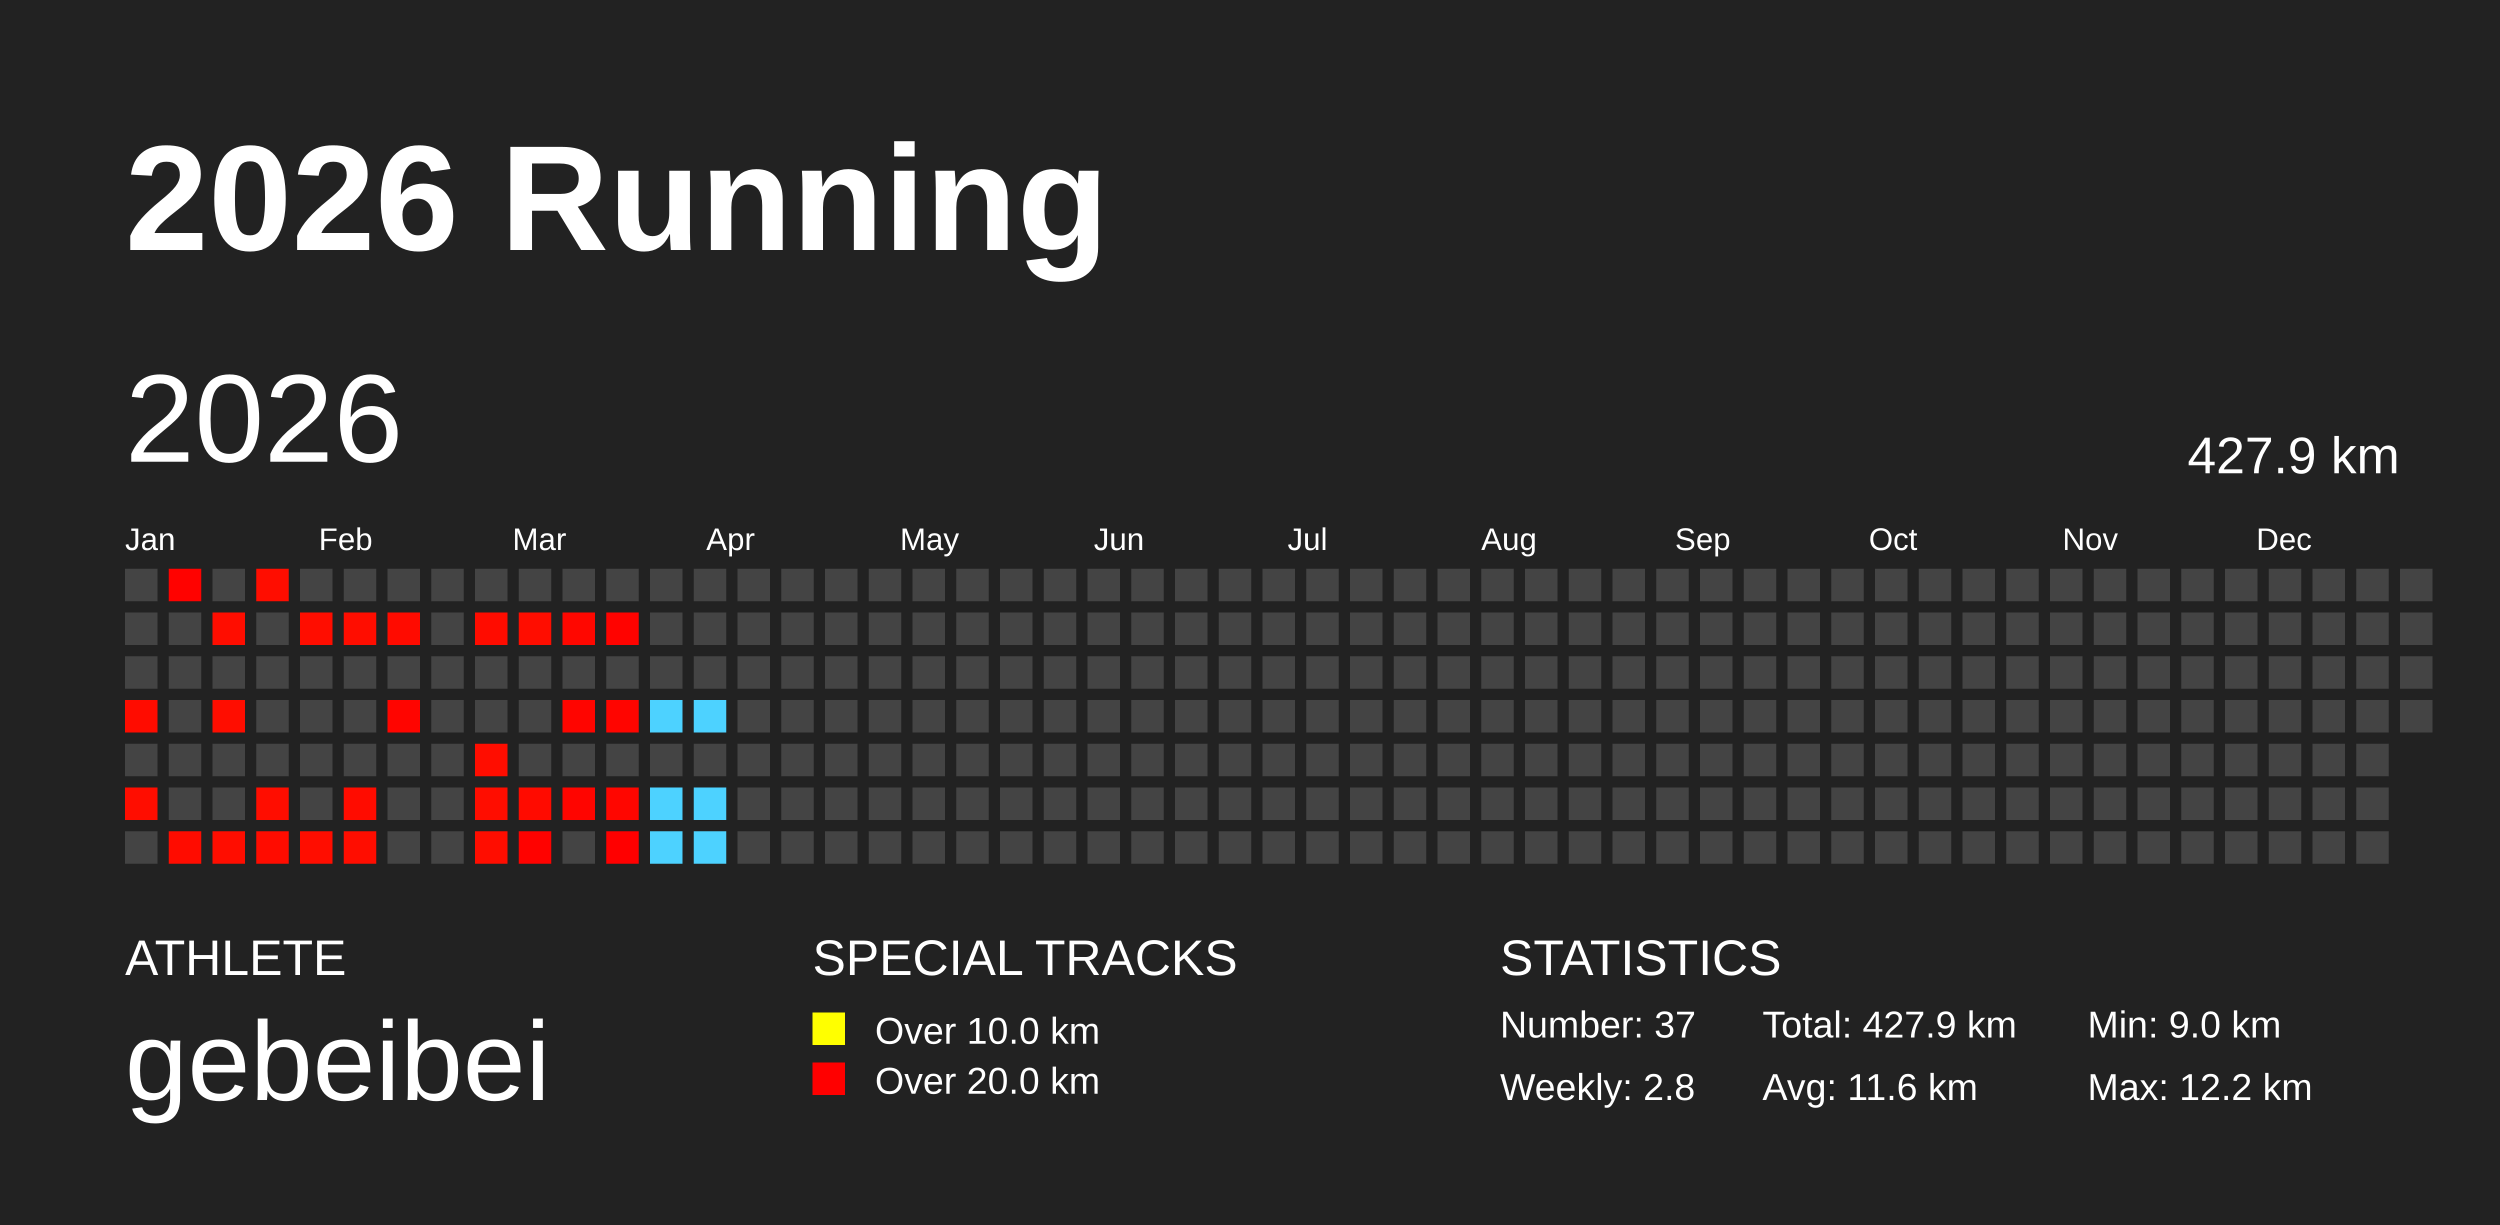
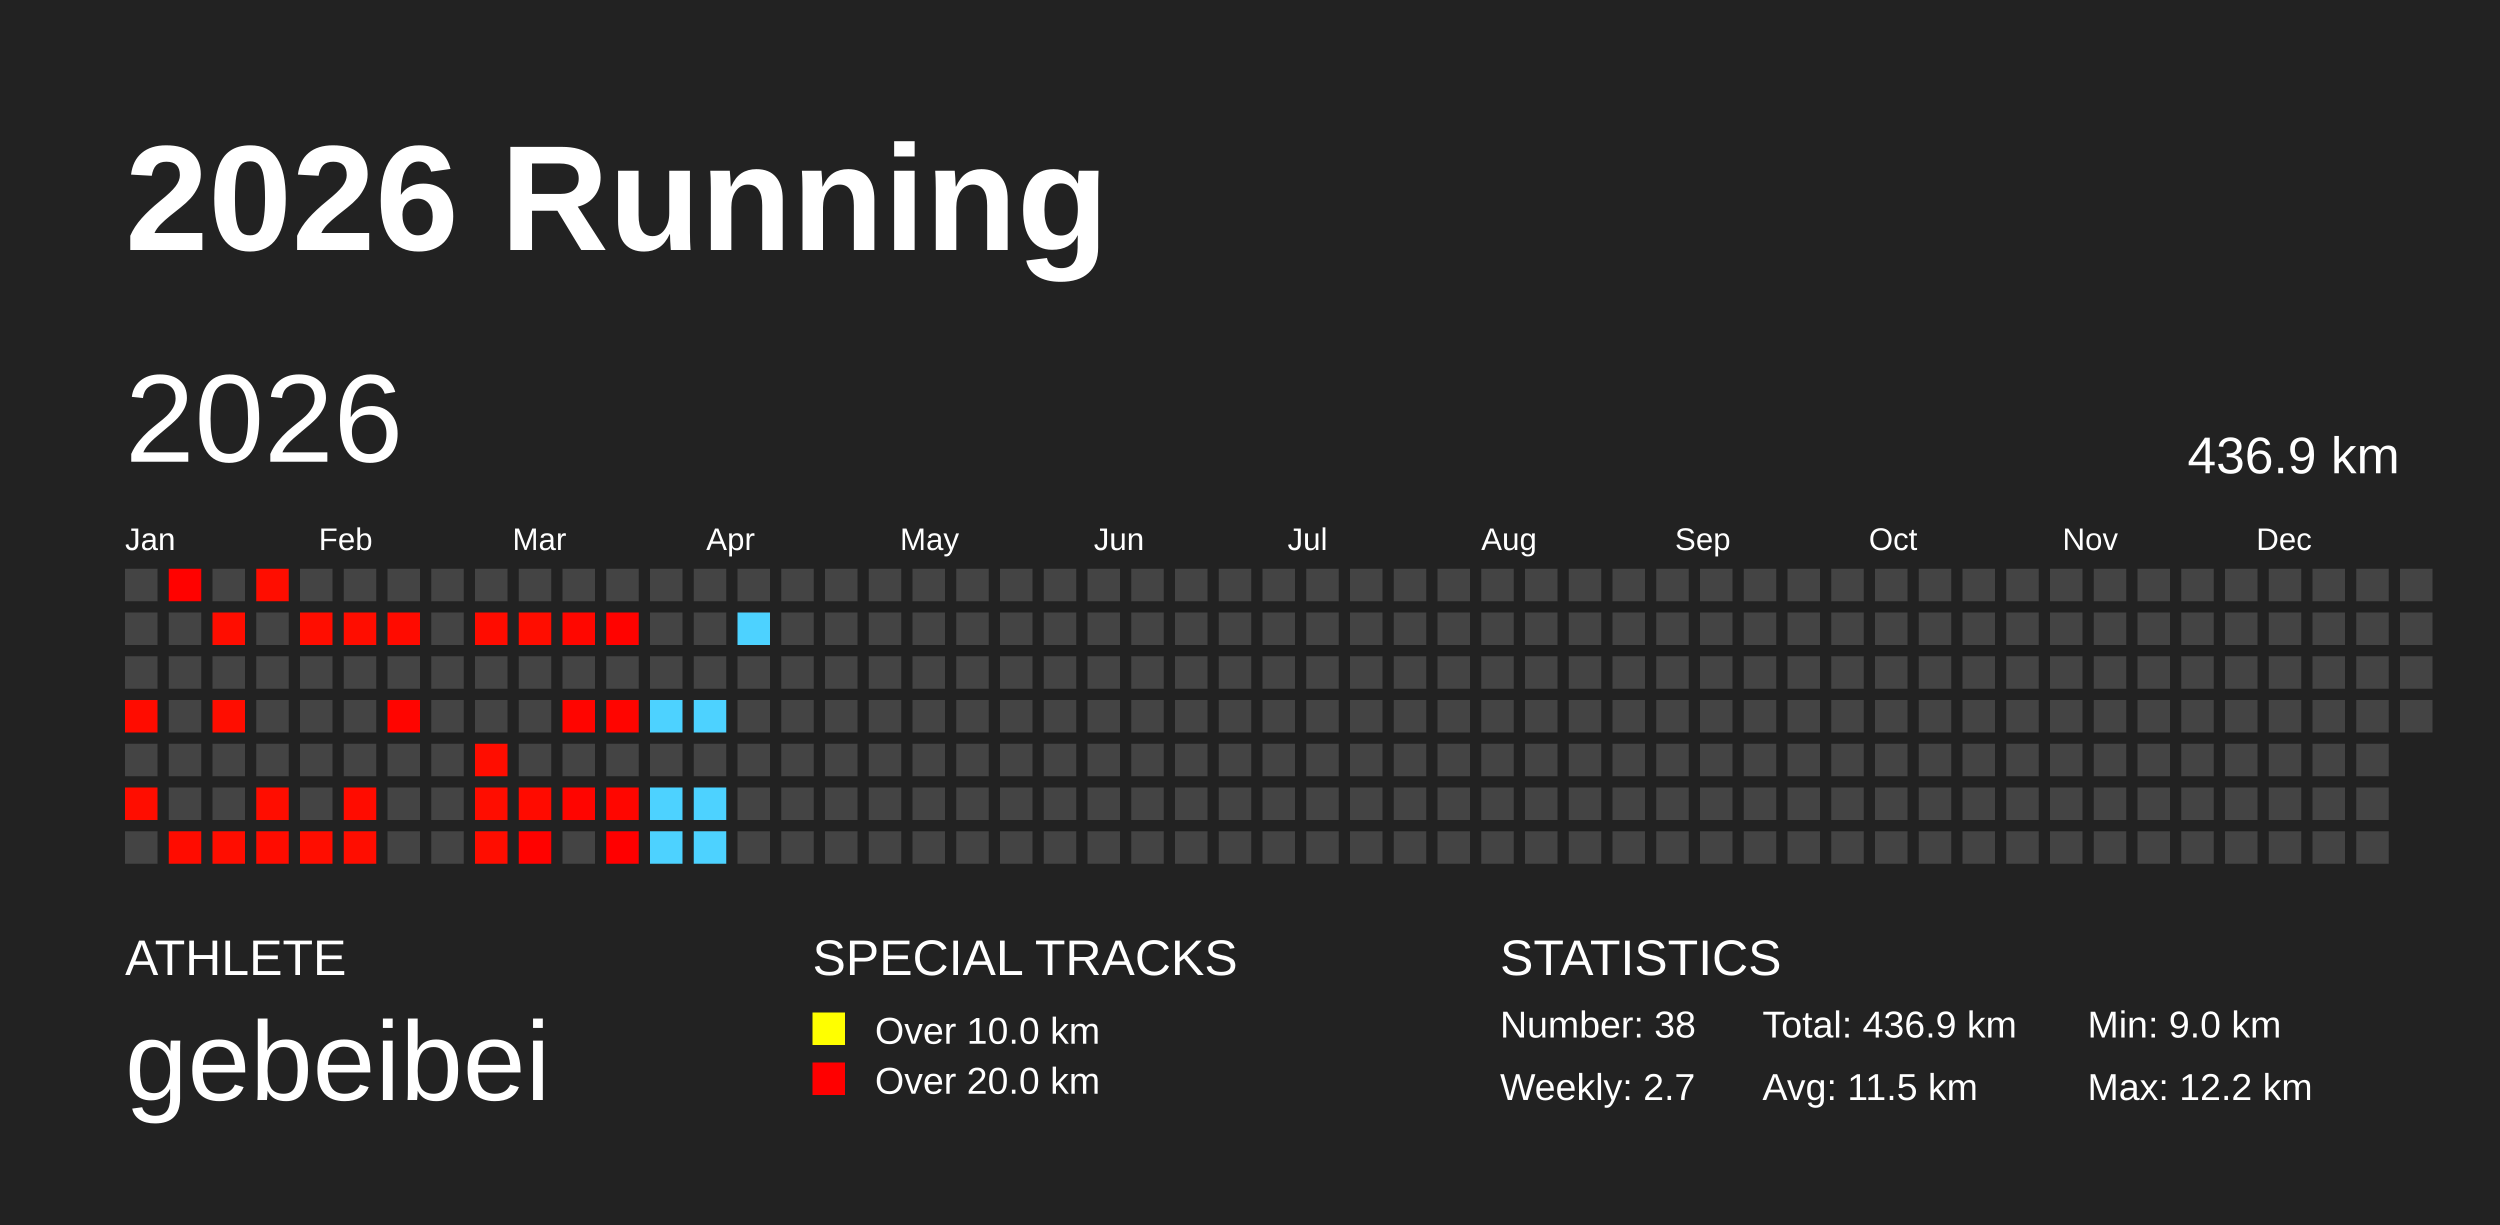
<svg xmlns="http://www.w3.org/2000/svg" baseProfile="full" height="98mm" version="1.1" viewBox="0,0,200,98" width="200mm">
  <defs />
  <rect fill="#222222" height="98" width="200" x="0" y="0" />
  <text fill="#FFFFFF" style="font-size:12px; font-family:Arial; font-weight:bold;" x="10" y="20">2026 Running</text>
  <text fill="#FFFFFF" style="font-size:4px; font-family:Arial" x="10" y="78">ATHLETE</text>
  <text fill="#FFFFFF" style="font-size:9px; font-family:Arial" x="10" y="88">gebeibei</text>
  <text fill="#FFFFFF" style="font-size:4px; font-family:Arial" x="65" y="78">SPECIAL TRACKS</text>
  <rect fill="yellow" height="2.6" width="2.6" x="65" y="81" />
  <text fill="#FFFFFF" style="font-size:3px; font-family:Arial" x="70" y="83.5">Over 10.0 km</text>
  <rect fill="red" height="2.6" width="2.6" x="65" y="85" />
  <text fill="#FFFFFF" style="font-size:3px; font-family:Arial" x="70" y="87.5">Over 20.0 km</text>
  <text fill="#FFFFFF" style="font-size:4px; font-family:Arial" x="120" y="78">STATISTICS</text>
-   <text fill="#FFFFFF" style="font-size:3px; font-family:Arial" x="120" y="83">Number: 37</text>
-   <text fill="#FFFFFF" style="font-size:3px; font-family:Arial" x="120" y="88">Weekly: 2.8</text>
-   <text fill="#FFFFFF" style="font-size:3px; font-family:Arial" x="141" y="83">Total: 427.9 km</text>
-   <text fill="#FFFFFF" style="font-size:3px; font-family:Arial" x="141" y="88">Avg: 11.6 km</text>
+   <text fill="#FFFFFF" style="font-size:3px; font-family:Arial" x="120" y="83">Number: 38</text>
+   <text fill="#FFFFFF" style="font-size:3px; font-family:Arial" x="120" y="88">Weekly: 2.7</text>
+   <text fill="#FFFFFF" style="font-size:3px; font-family:Arial" x="141" y="83">Total: 436.9 km</text>
+   <text fill="#FFFFFF" style="font-size:3px; font-family:Arial" x="141" y="88">Avg: 11.5 km</text>
  <text fill="#FFFFFF" style="font-size:3px; font-family:Arial" x="167" y="83">Min: 9.0 km</text>
  <text fill="#FFFFFF" style="font-size:3px; font-family:Arial" x="167" y="88">Max: 12.2 km</text>
  <text dominant-baseline="hanging" fill="#FFFFFF" style="font-size:10.0px; font-family:Arial;" x="10" y="30">2026</text>
-   <text dominant-baseline="hanging" fill="#FFFFFF" style="font-size:4.125px; font-family:Arial;" x="175" y="35">427.9 km</text>
+   <text dominant-baseline="hanging" fill="#FFFFFF" style="font-size:4.125px; font-family:Arial;" x="175" y="35">436.9 km</text>
  <text fill="#FFFFFF" style="font-size:2.5px; font-family:Arial" x="10.0" y="44">Jan</text>
  <text fill="#FFFFFF" style="font-size:2.5px; font-family:Arial" x="25.5" y="44">Feb</text>
  <text fill="#FFFFFF" style="font-size:2.5px; font-family:Arial" x="41.0" y="44">Mar</text>
  <text fill="#FFFFFF" style="font-size:2.5px; font-family:Arial" x="56.5" y="44">Apr</text>
  <text fill="#FFFFFF" style="font-size:2.5px; font-family:Arial" x="72.0" y="44">May</text>
  <text fill="#FFFFFF" style="font-size:2.5px; font-family:Arial" x="87.5" y="44">Jun</text>
  <text fill="#FFFFFF" style="font-size:2.5px; font-family:Arial" x="103.0" y="44">Jul</text>
  <text fill="#FFFFFF" style="font-size:2.5px; font-family:Arial" x="118.5" y="44">Aug</text>
  <text fill="#FFFFFF" style="font-size:2.5px; font-family:Arial" x="134.0" y="44">Sep</text>
  <text fill="#FFFFFF" style="font-size:2.5px; font-family:Arial" x="149.5" y="44">Oct</text>
  <text fill="#FFFFFF" style="font-size:2.5px; font-family:Arial" x="165.0" y="44">Nov</text>
  <text fill="#FFFFFF" style="font-size:2.5px; font-family:Arial" x="180.5" y="44">Dec</text>
  <rect fill="#444444" height="2.6" width="2.6" x="10.0" y="45.5" />
  <rect fill="#444444" height="2.6" width="2.6" x="10.0" y="49.0" />
  <rect fill="#444444" height="2.6" width="2.6" x="10.0" y="52.5" />
  <rect fill="#ff0c00" height="2.6" width="2.6" x="10.0" y="56.0" />
  <rect fill="#444444" height="2.6" width="2.6" x="10.0" y="59.5" />
  <rect fill="#ff0d00" height="2.6" width="2.6" x="10.0" y="63.0" />
  <rect fill="#444444" height="2.6" width="2.6" x="10.0" y="66.5" />
  <rect fill="#ff0200" height="2.6" width="2.6" x="13.5" y="45.5" />
  <rect fill="#444444" height="2.6" width="2.6" x="13.5" y="49.0" />
  <rect fill="#444444" height="2.6" width="2.6" x="13.5" y="52.5" />
  <rect fill="#444444" height="2.6" width="2.6" x="13.5" y="56.0" />
  <rect fill="#444444" height="2.6" width="2.6" x="13.5" y="59.5" />
  <rect fill="#444444" height="2.6" width="2.6" x="13.5" y="63.0" />
  <rect fill="#ff0c00" height="2.6" width="2.6" x="13.5" y="66.5" />
  <rect fill="#444444" height="2.6" width="2.6" x="17.0" y="45.5" />
  <rect fill="#ff0d00" height="2.6" width="2.6" x="17.0" y="49.0" />
  <rect fill="#444444" height="2.6" width="2.6" x="17.0" y="52.5" />
  <rect fill="#ff0d00" height="2.6" width="2.6" x="17.0" y="56.0" />
  <rect fill="#444444" height="2.6" width="2.6" x="17.0" y="59.5" />
  <rect fill="#444444" height="2.6" width="2.6" x="17.0" y="63.0" />
  <rect fill="#ff0d00" height="2.6" width="2.6" x="17.0" y="66.5" />
  <rect fill="#ff0d00" height="2.6" width="2.6" x="20.5" y="45.5" />
  <rect fill="#444444" height="2.6" width="2.6" x="20.5" y="49.0" />
  <rect fill="#444444" height="2.6" width="2.6" x="20.5" y="52.5" />
  <rect fill="#444444" height="2.6" width="2.6" x="20.5" y="56.0" />
  <rect fill="#444444" height="2.6" width="2.6" x="20.5" y="59.5" />
  <rect fill="#ff0d00" height="2.6" width="2.6" x="20.5" y="63.0" />
  <rect fill="#ff0c00" height="2.6" width="2.6" x="20.5" y="66.5" />
  <rect fill="#444444" height="2.6" width="2.6" x="24.0" y="45.5" />
  <rect fill="#ff0d00" height="2.6" width="2.6" x="24.0" y="49.0" />
  <rect fill="#444444" height="2.6" width="2.6" x="24.0" y="52.5" />
  <rect fill="#444444" height="2.6" width="2.6" x="24.0" y="56.0" />
  <rect fill="#444444" height="2.6" width="2.6" x="24.0" y="59.5" />
  <rect fill="#444444" height="2.6" width="2.6" x="24.0" y="63.0" />
  <rect fill="#ff0d00" height="2.6" width="2.6" x="24.0" y="66.5" />
  <rect fill="#444444" height="2.6" width="2.6" x="27.5" y="45.5" />
  <rect fill="#ff0d00" height="2.6" width="2.6" x="27.5" y="49.0" />
  <rect fill="#444444" height="2.6" width="2.6" x="27.5" y="52.5" />
  <rect fill="#444444" height="2.6" width="2.6" x="27.5" y="56.0" />
  <rect fill="#444444" height="2.6" width="2.6" x="27.5" y="59.5" />
  <rect fill="#ff0c00" height="2.6" width="2.6" x="27.5" y="63.0" />
  <rect fill="#ff0d00" height="2.6" width="2.6" x="27.5" y="66.5" />
  <rect fill="#444444" height="2.6" width="2.6" x="31.0" y="45.5" />
  <rect fill="#ff0b00" height="2.6" width="2.6" x="31.0" y="49.0" />
  <rect fill="#444444" height="2.6" width="2.6" x="31.0" y="52.5" />
  <rect fill="#ff0500" height="2.6" width="2.6" x="31.0" y="56.0" />
  <rect fill="#444444" height="2.6" width="2.6" x="31.0" y="59.5" />
  <rect fill="#444444" height="2.6" width="2.6" x="31.0" y="63.0" />
  <rect fill="#444444" height="2.6" width="2.6" x="31.0" y="66.5" />
  <rect fill="#444444" height="2.6" width="2.6" x="34.5" y="45.5" />
  <rect fill="#444444" height="2.6" width="2.6" x="34.5" y="49.0" />
  <rect fill="#444444" height="2.6" width="2.6" x="34.5" y="52.5" />
  <rect fill="#444444" height="2.6" width="2.6" x="34.5" y="56.0" />
  <rect fill="#444444" height="2.6" width="2.6" x="34.5" y="59.5" />
  <rect fill="#444444" height="2.6" width="2.6" x="34.5" y="63.0" />
  <rect fill="#444444" height="2.6" width="2.6" x="34.5" y="66.5" />
  <rect fill="#444444" height="2.6" width="2.6" x="38.0" y="45.5" />
  <rect fill="#ff0c00" height="2.6" width="2.6" x="38.0" y="49.0" />
  <rect fill="#444444" height="2.6" width="2.6" x="38.0" y="52.5" />
  <rect fill="#444444" height="2.6" width="2.6" x="38.0" y="56.0" />
  <rect fill="#ff0d00" height="2.6" width="2.6" x="38.0" y="59.5" />
  <rect fill="#ff0d00" height="2.6" width="2.6" x="38.0" y="63.0" />
  <rect fill="#ff0d00" height="2.6" width="2.6" x="38.0" y="66.5" />
  <rect fill="#444444" height="2.6" width="2.6" x="41.5" y="45.5" />
  <rect fill="#ff0d00" height="2.6" width="2.6" x="41.5" y="49.0" />
  <rect fill="#444444" height="2.6" width="2.6" x="41.5" y="52.5" />
  <rect fill="#444444" height="2.6" width="2.6" x="41.5" y="56.0" />
  <rect fill="#444444" height="2.6" width="2.6" x="41.5" y="59.5" />
  <rect fill="#ff0b00" height="2.6" width="2.6" x="41.5" y="63.0" />
  <rect fill="#ff0200" height="2.6" width="2.6" x="41.5" y="66.5" />
  <rect fill="#444444" height="2.6" width="2.6" x="45.0" y="45.5" />
  <rect fill="#ff0700" height="2.6" width="2.6" x="45.0" y="49.0" />
  <rect fill="#444444" height="2.6" width="2.6" x="45.0" y="52.5" />
  <rect fill="#ff0500" height="2.6" width="2.6" x="45.0" y="56.0" />
  <rect fill="#444444" height="2.6" width="2.6" x="45.0" y="59.5" />
  <rect fill="#ff0500" height="2.6" width="2.6" x="45.0" y="63.0" />
  <rect fill="#444444" height="2.6" width="2.6" x="45.0" y="66.5" />
  <rect fill="#444444" height="2.6" width="2.6" x="48.5" y="45.5" />
  <rect fill="#ff0300" height="2.6" width="2.6" x="48.5" y="49.0" />
  <rect fill="#444444" height="2.6" width="2.6" x="48.5" y="52.5" />
  <rect fill="#ff0500" height="2.6" width="2.6" x="48.5" y="56.0" />
  <rect fill="#444444" height="2.6" width="2.6" x="48.5" y="59.5" />
  <rect fill="#ff0600" height="2.6" width="2.6" x="48.5" y="63.0" />
  <rect fill="#ff0000" height="2.6" width="2.6" x="48.5" y="66.5" />
  <rect fill="#444444" height="2.6" width="2.6" x="52.0" y="45.5" />
  <rect fill="#444444" height="2.6" width="2.6" x="52.0" y="49.0" />
  <rect fill="#444444" height="2.6" width="2.6" x="52.0" y="52.5" />
  <rect fill="#4dd2ff" height="2.6" width="2.6" x="52.0" y="56.0" />
  <rect fill="#444444" height="2.6" width="2.6" x="52.0" y="59.5" />
  <rect fill="#4dd2ff" height="2.6" width="2.6" x="52.0" y="63.0" />
  <rect fill="#4dd2ff" height="2.6" width="2.6" x="52.0" y="66.5" />
  <rect fill="#444444" height="2.6" width="2.6" x="55.5" y="45.5" />
  <rect fill="#444444" height="2.6" width="2.6" x="55.5" y="49.0" />
  <rect fill="#444444" height="2.6" width="2.6" x="55.5" y="52.5" />
  <rect fill="#4dd2ff" height="2.6" width="2.6" x="55.5" y="56.0" />
  <rect fill="#444444" height="2.6" width="2.6" x="55.5" y="59.5" />
  <rect fill="#4dd2ff" height="2.6" width="2.6" x="55.5" y="63.0" />
  <rect fill="#4dd2ff" height="2.6" width="2.6" x="55.5" y="66.5" />
  <rect fill="#444444" height="2.6" width="2.6" x="59.0" y="45.5" />
-   <rect fill="#444444" height="2.6" width="2.6" x="59.0" y="49.0" />
+   <rect fill="#4dd2ff" height="2.6" width="2.6" x="59.0" y="49.0" />
  <rect fill="#444444" height="2.6" width="2.6" x="59.0" y="52.5" />
  <rect fill="#444444" height="2.6" width="2.6" x="59.0" y="56.0" />
  <rect fill="#444444" height="2.6" width="2.6" x="59.0" y="59.5" />
  <rect fill="#444444" height="2.6" width="2.6" x="59.0" y="63.0" />
  <rect fill="#444444" height="2.6" width="2.6" x="59.0" y="66.5" />
  <rect fill="#444444" height="2.6" width="2.6" x="62.5" y="45.5" />
  <rect fill="#444444" height="2.6" width="2.6" x="62.5" y="49.0" />
  <rect fill="#444444" height="2.6" width="2.6" x="62.5" y="52.5" />
  <rect fill="#444444" height="2.6" width="2.6" x="62.5" y="56.0" />
  <rect fill="#444444" height="2.6" width="2.6" x="62.5" y="59.5" />
  <rect fill="#444444" height="2.6" width="2.6" x="62.5" y="63.0" />
  <rect fill="#444444" height="2.6" width="2.6" x="62.5" y="66.5" />
  <rect fill="#444444" height="2.6" width="2.6" x="66.0" y="45.5" />
  <rect fill="#444444" height="2.6" width="2.6" x="66.0" y="49.0" />
  <rect fill="#444444" height="2.6" width="2.6" x="66.0" y="52.5" />
  <rect fill="#444444" height="2.6" width="2.6" x="66.0" y="56.0" />
  <rect fill="#444444" height="2.6" width="2.6" x="66.0" y="59.5" />
  <rect fill="#444444" height="2.6" width="2.6" x="66.0" y="63.0" />
  <rect fill="#444444" height="2.6" width="2.6" x="66.0" y="66.5" />
  <rect fill="#444444" height="2.6" width="2.6" x="69.5" y="45.5" />
  <rect fill="#444444" height="2.6" width="2.6" x="69.5" y="49.0" />
  <rect fill="#444444" height="2.6" width="2.6" x="69.5" y="52.5" />
  <rect fill="#444444" height="2.6" width="2.6" x="69.5" y="56.0" />
  <rect fill="#444444" height="2.6" width="2.6" x="69.5" y="59.5" />
  <rect fill="#444444" height="2.6" width="2.6" x="69.5" y="63.0" />
  <rect fill="#444444" height="2.6" width="2.6" x="69.5" y="66.5" />
  <rect fill="#444444" height="2.6" width="2.6" x="73.0" y="45.5" />
  <rect fill="#444444" height="2.6" width="2.6" x="73.0" y="49.0" />
  <rect fill="#444444" height="2.6" width="2.6" x="73.0" y="52.5" />
  <rect fill="#444444" height="2.6" width="2.6" x="73.0" y="56.0" />
  <rect fill="#444444" height="2.6" width="2.6" x="73.0" y="59.5" />
  <rect fill="#444444" height="2.6" width="2.6" x="73.0" y="63.0" />
  <rect fill="#444444" height="2.6" width="2.6" x="73.0" y="66.5" />
  <rect fill="#444444" height="2.6" width="2.6" x="76.5" y="45.5" />
  <rect fill="#444444" height="2.6" width="2.6" x="76.5" y="49.0" />
  <rect fill="#444444" height="2.6" width="2.6" x="76.5" y="52.5" />
  <rect fill="#444444" height="2.6" width="2.6" x="76.5" y="56.0" />
  <rect fill="#444444" height="2.6" width="2.6" x="76.5" y="59.5" />
  <rect fill="#444444" height="2.6" width="2.6" x="76.5" y="63.0" />
  <rect fill="#444444" height="2.6" width="2.6" x="76.5" y="66.5" />
  <rect fill="#444444" height="2.6" width="2.6" x="80.0" y="45.5" />
  <rect fill="#444444" height="2.6" width="2.6" x="80.0" y="49.0" />
  <rect fill="#444444" height="2.6" width="2.6" x="80.0" y="52.5" />
  <rect fill="#444444" height="2.6" width="2.6" x="80.0" y="56.0" />
  <rect fill="#444444" height="2.6" width="2.6" x="80.0" y="59.5" />
  <rect fill="#444444" height="2.6" width="2.6" x="80.0" y="63.0" />
  <rect fill="#444444" height="2.6" width="2.6" x="80.0" y="66.5" />
  <rect fill="#444444" height="2.6" width="2.6" x="83.5" y="45.5" />
  <rect fill="#444444" height="2.6" width="2.6" x="83.5" y="49.0" />
  <rect fill="#444444" height="2.6" width="2.6" x="83.5" y="52.5" />
  <rect fill="#444444" height="2.6" width="2.6" x="83.5" y="56.0" />
  <rect fill="#444444" height="2.6" width="2.6" x="83.5" y="59.5" />
  <rect fill="#444444" height="2.6" width="2.6" x="83.5" y="63.0" />
  <rect fill="#444444" height="2.6" width="2.6" x="83.5" y="66.5" />
  <rect fill="#444444" height="2.6" width="2.6" x="87.0" y="45.5" />
  <rect fill="#444444" height="2.6" width="2.6" x="87.0" y="49.0" />
  <rect fill="#444444" height="2.6" width="2.6" x="87.0" y="52.5" />
  <rect fill="#444444" height="2.6" width="2.6" x="87.0" y="56.0" />
  <rect fill="#444444" height="2.6" width="2.6" x="87.0" y="59.5" />
  <rect fill="#444444" height="2.6" width="2.6" x="87.0" y="63.0" />
  <rect fill="#444444" height="2.6" width="2.6" x="87.0" y="66.5" />
  <rect fill="#444444" height="2.6" width="2.6" x="90.5" y="45.5" />
  <rect fill="#444444" height="2.6" width="2.6" x="90.5" y="49.0" />
  <rect fill="#444444" height="2.6" width="2.6" x="90.5" y="52.5" />
  <rect fill="#444444" height="2.6" width="2.6" x="90.5" y="56.0" />
  <rect fill="#444444" height="2.6" width="2.6" x="90.5" y="59.5" />
  <rect fill="#444444" height="2.6" width="2.6" x="90.5" y="63.0" />
  <rect fill="#444444" height="2.6" width="2.6" x="90.5" y="66.5" />
  <rect fill="#444444" height="2.6" width="2.6" x="94.0" y="45.5" />
  <rect fill="#444444" height="2.6" width="2.6" x="94.0" y="49.0" />
  <rect fill="#444444" height="2.6" width="2.6" x="94.0" y="52.5" />
  <rect fill="#444444" height="2.6" width="2.6" x="94.0" y="56.0" />
  <rect fill="#444444" height="2.6" width="2.6" x="94.0" y="59.5" />
  <rect fill="#444444" height="2.6" width="2.6" x="94.0" y="63.0" />
  <rect fill="#444444" height="2.6" width="2.6" x="94.0" y="66.5" />
  <rect fill="#444444" height="2.6" width="2.6" x="97.5" y="45.5" />
  <rect fill="#444444" height="2.6" width="2.6" x="97.5" y="49.0" />
  <rect fill="#444444" height="2.6" width="2.6" x="97.5" y="52.5" />
  <rect fill="#444444" height="2.6" width="2.6" x="97.5" y="56.0" />
  <rect fill="#444444" height="2.6" width="2.6" x="97.5" y="59.5" />
  <rect fill="#444444" height="2.6" width="2.6" x="97.5" y="63.0" />
  <rect fill="#444444" height="2.6" width="2.6" x="97.5" y="66.5" />
  <rect fill="#444444" height="2.6" width="2.6" x="101.0" y="45.5" />
  <rect fill="#444444" height="2.6" width="2.6" x="101.0" y="49.0" />
  <rect fill="#444444" height="2.6" width="2.6" x="101.0" y="52.5" />
  <rect fill="#444444" height="2.6" width="2.6" x="101.0" y="56.0" />
  <rect fill="#444444" height="2.6" width="2.6" x="101.0" y="59.5" />
  <rect fill="#444444" height="2.6" width="2.6" x="101.0" y="63.0" />
  <rect fill="#444444" height="2.6" width="2.6" x="101.0" y="66.5" />
  <rect fill="#444444" height="2.6" width="2.6" x="104.5" y="45.5" />
  <rect fill="#444444" height="2.6" width="2.6" x="104.5" y="49.0" />
  <rect fill="#444444" height="2.6" width="2.6" x="104.5" y="52.5" />
  <rect fill="#444444" height="2.6" width="2.6" x="104.5" y="56.0" />
  <rect fill="#444444" height="2.6" width="2.6" x="104.5" y="59.5" />
  <rect fill="#444444" height="2.6" width="2.6" x="104.5" y="63.0" />
  <rect fill="#444444" height="2.6" width="2.6" x="104.5" y="66.5" />
  <rect fill="#444444" height="2.6" width="2.6" x="108.0" y="45.5" />
  <rect fill="#444444" height="2.6" width="2.6" x="108.0" y="49.0" />
  <rect fill="#444444" height="2.6" width="2.6" x="108.0" y="52.5" />
  <rect fill="#444444" height="2.6" width="2.6" x="108.0" y="56.0" />
  <rect fill="#444444" height="2.6" width="2.6" x="108.0" y="59.5" />
  <rect fill="#444444" height="2.6" width="2.6" x="108.0" y="63.0" />
  <rect fill="#444444" height="2.6" width="2.6" x="108.0" y="66.5" />
  <rect fill="#444444" height="2.6" width="2.6" x="111.5" y="45.5" />
  <rect fill="#444444" height="2.6" width="2.6" x="111.5" y="49.0" />
  <rect fill="#444444" height="2.6" width="2.6" x="111.5" y="52.5" />
  <rect fill="#444444" height="2.6" width="2.6" x="111.5" y="56.0" />
  <rect fill="#444444" height="2.6" width="2.6" x="111.5" y="59.5" />
  <rect fill="#444444" height="2.6" width="2.6" x="111.5" y="63.0" />
  <rect fill="#444444" height="2.6" width="2.6" x="111.5" y="66.5" />
  <rect fill="#444444" height="2.6" width="2.6" x="115.0" y="45.5" />
  <rect fill="#444444" height="2.6" width="2.6" x="115.0" y="49.0" />
  <rect fill="#444444" height="2.6" width="2.6" x="115.0" y="52.5" />
  <rect fill="#444444" height="2.6" width="2.6" x="115.0" y="56.0" />
  <rect fill="#444444" height="2.6" width="2.6" x="115.0" y="59.5" />
  <rect fill="#444444" height="2.6" width="2.6" x="115.0" y="63.0" />
  <rect fill="#444444" height="2.6" width="2.6" x="115.0" y="66.5" />
  <rect fill="#444444" height="2.6" width="2.6" x="118.5" y="45.5" />
  <rect fill="#444444" height="2.6" width="2.6" x="118.5" y="49.0" />
  <rect fill="#444444" height="2.6" width="2.6" x="118.5" y="52.5" />
  <rect fill="#444444" height="2.6" width="2.6" x="118.5" y="56.0" />
  <rect fill="#444444" height="2.6" width="2.6" x="118.5" y="59.5" />
  <rect fill="#444444" height="2.6" width="2.6" x="118.5" y="63.0" />
  <rect fill="#444444" height="2.6" width="2.6" x="118.5" y="66.5" />
  <rect fill="#444444" height="2.6" width="2.6" x="122.0" y="45.5" />
  <rect fill="#444444" height="2.6" width="2.6" x="122.0" y="49.0" />
  <rect fill="#444444" height="2.6" width="2.6" x="122.0" y="52.5" />
  <rect fill="#444444" height="2.6" width="2.6" x="122.0" y="56.0" />
  <rect fill="#444444" height="2.6" width="2.6" x="122.0" y="59.5" />
  <rect fill="#444444" height="2.6" width="2.6" x="122.0" y="63.0" />
  <rect fill="#444444" height="2.6" width="2.6" x="122.0" y="66.5" />
  <rect fill="#444444" height="2.6" width="2.6" x="125.5" y="45.5" />
  <rect fill="#444444" height="2.6" width="2.6" x="125.5" y="49.0" />
  <rect fill="#444444" height="2.6" width="2.6" x="125.5" y="52.5" />
  <rect fill="#444444" height="2.6" width="2.6" x="125.5" y="56.0" />
  <rect fill="#444444" height="2.6" width="2.6" x="125.5" y="59.5" />
  <rect fill="#444444" height="2.6" width="2.6" x="125.5" y="63.0" />
  <rect fill="#444444" height="2.6" width="2.6" x="125.5" y="66.5" />
  <rect fill="#444444" height="2.6" width="2.6" x="129.0" y="45.5" />
  <rect fill="#444444" height="2.6" width="2.6" x="129.0" y="49.0" />
  <rect fill="#444444" height="2.6" width="2.6" x="129.0" y="52.5" />
  <rect fill="#444444" height="2.6" width="2.6" x="129.0" y="56.0" />
  <rect fill="#444444" height="2.6" width="2.6" x="129.0" y="59.5" />
  <rect fill="#444444" height="2.6" width="2.6" x="129.0" y="63.0" />
  <rect fill="#444444" height="2.6" width="2.6" x="129.0" y="66.5" />
  <rect fill="#444444" height="2.6" width="2.6" x="132.5" y="45.5" />
  <rect fill="#444444" height="2.6" width="2.6" x="132.5" y="49.0" />
  <rect fill="#444444" height="2.6" width="2.6" x="132.5" y="52.5" />
  <rect fill="#444444" height="2.6" width="2.6" x="132.5" y="56.0" />
  <rect fill="#444444" height="2.6" width="2.6" x="132.5" y="59.5" />
  <rect fill="#444444" height="2.6" width="2.6" x="132.5" y="63.0" />
  <rect fill="#444444" height="2.6" width="2.6" x="132.5" y="66.5" />
  <rect fill="#444444" height="2.6" width="2.6" x="136.0" y="45.5" />
  <rect fill="#444444" height="2.6" width="2.6" x="136.0" y="49.0" />
  <rect fill="#444444" height="2.6" width="2.6" x="136.0" y="52.5" />
  <rect fill="#444444" height="2.6" width="2.6" x="136.0" y="56.0" />
  <rect fill="#444444" height="2.6" width="2.6" x="136.0" y="59.5" />
  <rect fill="#444444" height="2.6" width="2.6" x="136.0" y="63.0" />
  <rect fill="#444444" height="2.6" width="2.6" x="136.0" y="66.5" />
  <rect fill="#444444" height="2.6" width="2.6" x="139.5" y="45.5" />
  <rect fill="#444444" height="2.6" width="2.6" x="139.5" y="49.0" />
  <rect fill="#444444" height="2.6" width="2.6" x="139.5" y="52.5" />
  <rect fill="#444444" height="2.6" width="2.6" x="139.5" y="56.0" />
  <rect fill="#444444" height="2.6" width="2.6" x="139.5" y="59.5" />
  <rect fill="#444444" height="2.6" width="2.6" x="139.5" y="63.0" />
  <rect fill="#444444" height="2.6" width="2.6" x="139.5" y="66.5" />
  <rect fill="#444444" height="2.6" width="2.6" x="143.0" y="45.5" />
  <rect fill="#444444" height="2.6" width="2.6" x="143.0" y="49.0" />
  <rect fill="#444444" height="2.6" width="2.6" x="143.0" y="52.5" />
  <rect fill="#444444" height="2.6" width="2.6" x="143.0" y="56.0" />
  <rect fill="#444444" height="2.6" width="2.6" x="143.0" y="59.5" />
  <rect fill="#444444" height="2.6" width="2.6" x="143.0" y="63.0" />
  <rect fill="#444444" height="2.6" width="2.6" x="143.0" y="66.5" />
  <rect fill="#444444" height="2.6" width="2.6" x="146.5" y="45.5" />
  <rect fill="#444444" height="2.6" width="2.6" x="146.5" y="49.0" />
  <rect fill="#444444" height="2.6" width="2.6" x="146.5" y="52.5" />
  <rect fill="#444444" height="2.6" width="2.6" x="146.5" y="56.0" />
  <rect fill="#444444" height="2.6" width="2.6" x="146.5" y="59.5" />
  <rect fill="#444444" height="2.6" width="2.6" x="146.5" y="63.0" />
  <rect fill="#444444" height="2.6" width="2.6" x="146.5" y="66.5" />
  <rect fill="#444444" height="2.6" width="2.6" x="150.0" y="45.5" />
  <rect fill="#444444" height="2.6" width="2.6" x="150.0" y="49.0" />
  <rect fill="#444444" height="2.6" width="2.6" x="150.0" y="52.5" />
  <rect fill="#444444" height="2.6" width="2.6" x="150.0" y="56.0" />
  <rect fill="#444444" height="2.6" width="2.6" x="150.0" y="59.5" />
  <rect fill="#444444" height="2.6" width="2.6" x="150.0" y="63.0" />
  <rect fill="#444444" height="2.6" width="2.6" x="150.0" y="66.5" />
  <rect fill="#444444" height="2.6" width="2.6" x="153.5" y="45.5" />
  <rect fill="#444444" height="2.6" width="2.6" x="153.5" y="49.0" />
  <rect fill="#444444" height="2.6" width="2.6" x="153.5" y="52.5" />
  <rect fill="#444444" height="2.6" width="2.6" x="153.5" y="56.0" />
  <rect fill="#444444" height="2.6" width="2.6" x="153.5" y="59.5" />
  <rect fill="#444444" height="2.6" width="2.6" x="153.5" y="63.0" />
  <rect fill="#444444" height="2.6" width="2.6" x="153.5" y="66.5" />
  <rect fill="#444444" height="2.6" width="2.6" x="157.0" y="45.5" />
  <rect fill="#444444" height="2.6" width="2.6" x="157.0" y="49.0" />
  <rect fill="#444444" height="2.6" width="2.6" x="157.0" y="52.5" />
  <rect fill="#444444" height="2.6" width="2.6" x="157.0" y="56.0" />
  <rect fill="#444444" height="2.6" width="2.6" x="157.0" y="59.5" />
  <rect fill="#444444" height="2.6" width="2.6" x="157.0" y="63.0" />
  <rect fill="#444444" height="2.6" width="2.6" x="157.0" y="66.5" />
  <rect fill="#444444" height="2.6" width="2.6" x="160.5" y="45.5" />
  <rect fill="#444444" height="2.6" width="2.6" x="160.5" y="49.0" />
  <rect fill="#444444" height="2.6" width="2.6" x="160.5" y="52.5" />
  <rect fill="#444444" height="2.6" width="2.6" x="160.5" y="56.0" />
  <rect fill="#444444" height="2.6" width="2.6" x="160.5" y="59.5" />
  <rect fill="#444444" height="2.6" width="2.6" x="160.5" y="63.0" />
  <rect fill="#444444" height="2.6" width="2.6" x="160.5" y="66.5" />
  <rect fill="#444444" height="2.6" width="2.6" x="164.0" y="45.5" />
  <rect fill="#444444" height="2.6" width="2.6" x="164.0" y="49.0" />
  <rect fill="#444444" height="2.6" width="2.6" x="164.0" y="52.5" />
  <rect fill="#444444" height="2.6" width="2.6" x="164.0" y="56.0" />
  <rect fill="#444444" height="2.6" width="2.6" x="164.0" y="59.5" />
  <rect fill="#444444" height="2.6" width="2.6" x="164.0" y="63.0" />
  <rect fill="#444444" height="2.6" width="2.6" x="164.0" y="66.5" />
  <rect fill="#444444" height="2.6" width="2.6" x="167.5" y="45.5" />
  <rect fill="#444444" height="2.6" width="2.6" x="167.5" y="49.0" />
  <rect fill="#444444" height="2.6" width="2.6" x="167.5" y="52.5" />
  <rect fill="#444444" height="2.6" width="2.6" x="167.5" y="56.0" />
  <rect fill="#444444" height="2.6" width="2.6" x="167.5" y="59.5" />
  <rect fill="#444444" height="2.6" width="2.6" x="167.5" y="63.0" />
  <rect fill="#444444" height="2.6" width="2.6" x="167.5" y="66.5" />
  <rect fill="#444444" height="2.6" width="2.6" x="171.0" y="45.5" />
  <rect fill="#444444" height="2.6" width="2.6" x="171.0" y="49.0" />
  <rect fill="#444444" height="2.6" width="2.6" x="171.0" y="52.5" />
  <rect fill="#444444" height="2.6" width="2.6" x="171.0" y="56.0" />
  <rect fill="#444444" height="2.6" width="2.6" x="171.0" y="59.5" />
  <rect fill="#444444" height="2.6" width="2.6" x="171.0" y="63.0" />
  <rect fill="#444444" height="2.6" width="2.6" x="171.0" y="66.5" />
  <rect fill="#444444" height="2.6" width="2.6" x="174.5" y="45.5" />
  <rect fill="#444444" height="2.6" width="2.6" x="174.5" y="49.0" />
  <rect fill="#444444" height="2.6" width="2.6" x="174.5" y="52.5" />
  <rect fill="#444444" height="2.6" width="2.6" x="174.5" y="56.0" />
  <rect fill="#444444" height="2.6" width="2.6" x="174.5" y="59.5" />
  <rect fill="#444444" height="2.6" width="2.6" x="174.5" y="63.0" />
  <rect fill="#444444" height="2.6" width="2.6" x="174.5" y="66.5" />
  <rect fill="#444444" height="2.6" width="2.6" x="178.0" y="45.5" />
  <rect fill="#444444" height="2.6" width="2.6" x="178.0" y="49.0" />
  <rect fill="#444444" height="2.6" width="2.6" x="178.0" y="52.5" />
  <rect fill="#444444" height="2.6" width="2.6" x="178.0" y="56.0" />
  <rect fill="#444444" height="2.6" width="2.6" x="178.0" y="59.5" />
  <rect fill="#444444" height="2.6" width="2.6" x="178.0" y="63.0" />
  <rect fill="#444444" height="2.6" width="2.6" x="178.0" y="66.5" />
  <rect fill="#444444" height="2.6" width="2.6" x="181.5" y="45.5" />
  <rect fill="#444444" height="2.6" width="2.6" x="181.5" y="49.0" />
  <rect fill="#444444" height="2.6" width="2.6" x="181.5" y="52.5" />
  <rect fill="#444444" height="2.6" width="2.6" x="181.5" y="56.0" />
  <rect fill="#444444" height="2.6" width="2.6" x="181.5" y="59.5" />
  <rect fill="#444444" height="2.6" width="2.6" x="181.5" y="63.0" />
  <rect fill="#444444" height="2.6" width="2.6" x="181.5" y="66.5" />
  <rect fill="#444444" height="2.6" width="2.6" x="185.0" y="45.5" />
  <rect fill="#444444" height="2.6" width="2.6" x="185.0" y="49.0" />
  <rect fill="#444444" height="2.6" width="2.6" x="185.0" y="52.5" />
  <rect fill="#444444" height="2.6" width="2.6" x="185.0" y="56.0" />
  <rect fill="#444444" height="2.6" width="2.6" x="185.0" y="59.5" />
  <rect fill="#444444" height="2.6" width="2.6" x="185.0" y="63.0" />
  <rect fill="#444444" height="2.6" width="2.6" x="185.0" y="66.5" />
  <rect fill="#444444" height="2.6" width="2.6" x="188.5" y="45.5" />
  <rect fill="#444444" height="2.6" width="2.6" x="188.5" y="49.0" />
  <rect fill="#444444" height="2.6" width="2.6" x="188.5" y="52.5" />
  <rect fill="#444444" height="2.6" width="2.6" x="188.5" y="56.0" />
  <rect fill="#444444" height="2.6" width="2.6" x="188.5" y="59.5" />
  <rect fill="#444444" height="2.6" width="2.6" x="188.5" y="63.0" />
  <rect fill="#444444" height="2.6" width="2.6" x="188.5" y="66.5" />
  <rect fill="#444444" height="2.6" width="2.6" x="192.0" y="45.5" />
  <rect fill="#444444" height="2.6" width="2.6" x="192.0" y="49.0" />
  <rect fill="#444444" height="2.6" width="2.6" x="192.0" y="52.5" />
  <rect fill="#444444" height="2.6" width="2.6" x="192.0" y="56.0" />
</svg>
